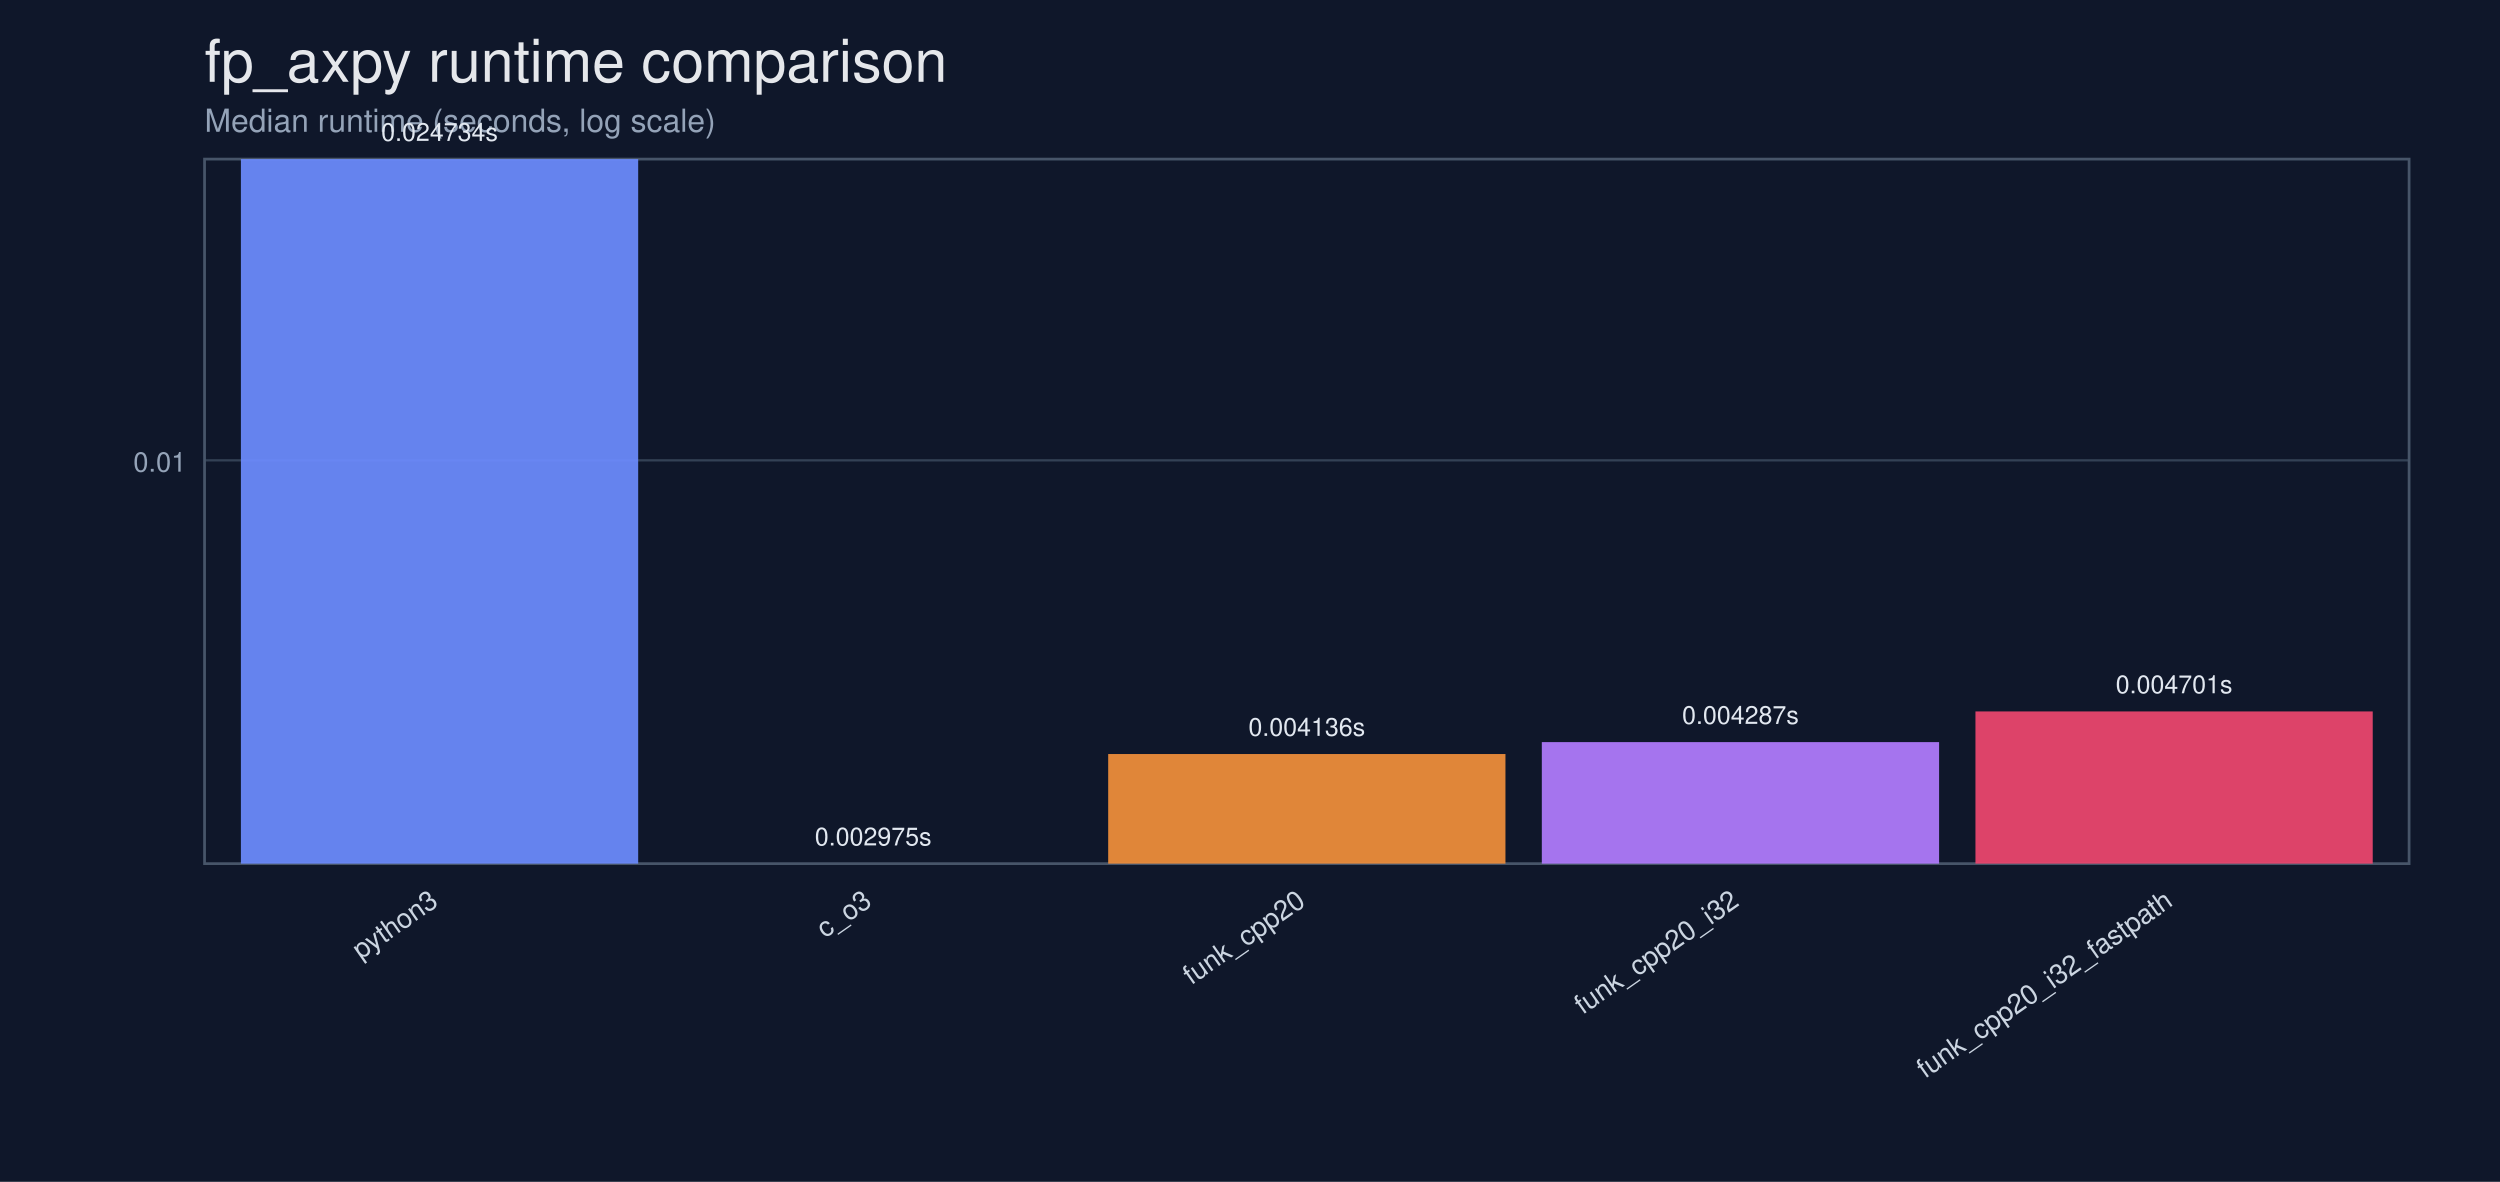
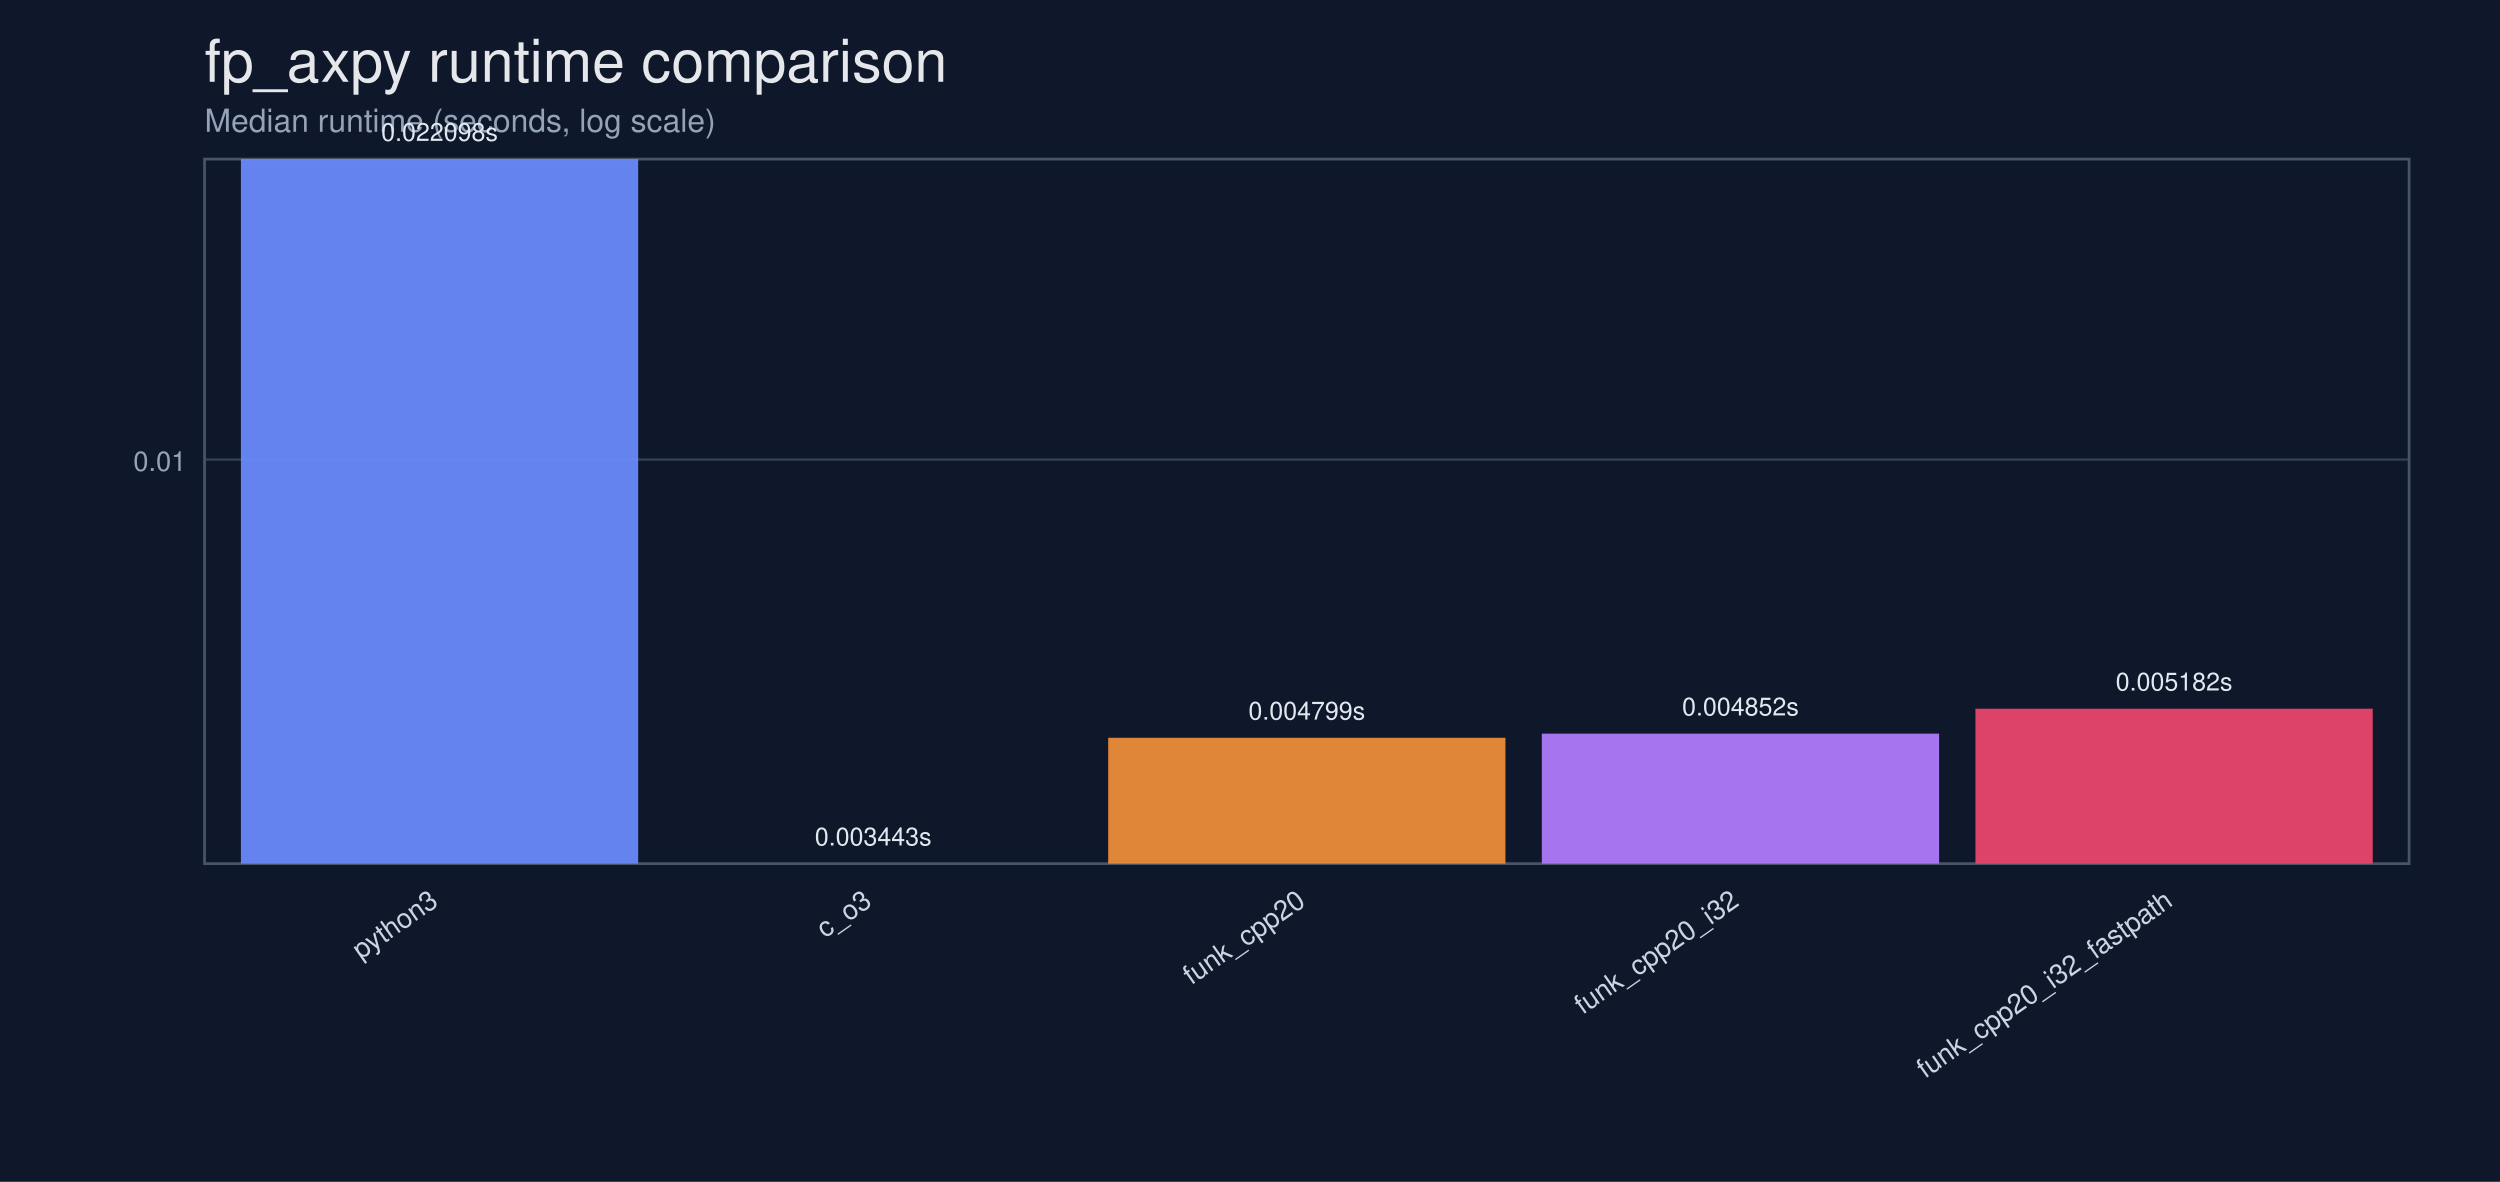
<svg xmlns="http://www.w3.org/2000/svg" width="1100" height="520" viewBox="0 0 1100 520">
  <rect width="100%" height="100%" fill="#0f172a" />
  <text x="90" y="36" fill="#e5e7eb" font-size="26" font-family="Helvetica, Arial">fp_axpy runtime comparison</text>
  <text x="90" y="58" fill="#94a3b8" font-size="14" font-family="Helvetica, Arial">Median runtime (seconds, log scale)</text>
-   <line x1="90" y1="202.55" x2="1060" y2="202.55" stroke="#334155" stroke-width="1" />
-   <text x="82" y="207.55" text-anchor="end" fill="#94a3b8" font-size="12" font-family="Helvetica, Arial">0.01</text>
+   <line x1="90" y1="202.21" x2="1060" y2="202.21" stroke="#334155" stroke-width="1" />
+   <text x="82" y="207.21" text-anchor="end" fill="#94a3b8" font-size="12" font-family="Helvetica, Arial">0.01</text>
  <rect x="90" y="70" width="970" height="310" fill="none" stroke="#475569" stroke-width="1.2" />
  <rect x="106.00" y="70.00" width="174.80" height="310.00" fill="#6c8cff" opacity="0.92" />
-   <text x="193.40" y="62.00" text-anchor="middle" fill="#e2e8f0" font-size="11" font-family="Helvetica, Arial">0.024734s</text>
+   <text x="193.40" y="62.00" text-anchor="middle" fill="#e2e8f0" font-size="11" font-family="Helvetica, Arial">0.022098s</text>
  <text x="193.40" y="398.00" text-anchor="end" transform="rotate(-35 193.40,398.00)" fill="#cbd5e1" font-size="12" font-family="Helvetica, Arial">python3</text>
  <rect x="296.80" y="380.00" width="174.80" height="0.00" fill="#46b3a9" opacity="0.92" />
-   <text x="384.20" y="372.00" text-anchor="middle" fill="#e2e8f0" font-size="11" font-family="Helvetica, Arial">0.002975s</text>
+   <text x="384.20" y="372.00" text-anchor="middle" fill="#e2e8f0" font-size="11" font-family="Helvetica, Arial">0.003443s</text>
  <text x="384.20" y="398.00" text-anchor="end" transform="rotate(-35 384.20,398.00)" fill="#cbd5e1" font-size="12" font-family="Helvetica, Arial">c_o3</text>
-   <rect x="487.60" y="331.77" width="174.80" height="48.23" fill="#f28f3b" opacity="0.92" />
-   <text x="575.00" y="323.77" text-anchor="middle" fill="#e2e8f0" font-size="11" font-family="Helvetica, Arial">0.004136s</text>
+   <rect x="487.60" y="324.63" width="174.80" height="55.37" fill="#f28f3b" opacity="0.92" />
+   <text x="575.00" y="316.63" text-anchor="middle" fill="#e2e8f0" font-size="11" font-family="Helvetica, Arial">0.004799s</text>
  <text x="575.00" y="398.00" text-anchor="end" transform="rotate(-35 575.00,398.00)" fill="#cbd5e1" font-size="12" font-family="Helvetica, Arial">funk_cpp20</text>
-   <rect x="678.40" y="326.53" width="174.80" height="53.47" fill="#b27cff" opacity="0.92" />
-   <text x="765.80" y="318.53" text-anchor="middle" fill="#e2e8f0" font-size="11" font-family="Helvetica, Arial">0.004287s</text>
+   <rect x="678.40" y="322.80" width="174.80" height="57.20" fill="#b27cff" opacity="0.92" />
+   <text x="765.80" y="314.80" text-anchor="middle" fill="#e2e8f0" font-size="11" font-family="Helvetica, Arial">0.004852s</text>
  <text x="765.80" y="398.00" text-anchor="end" transform="rotate(-35 765.80,398.00)" fill="#cbd5e1" font-size="12" font-family="Helvetica, Arial">funk_cpp20_i32</text>
-   <rect x="869.20" y="313.03" width="174.80" height="66.97" fill="#ef476f" opacity="0.92" />
-   <text x="956.60" y="305.03" text-anchor="middle" fill="#e2e8f0" font-size="11" font-family="Helvetica, Arial">0.004701s</text>
+   <rect x="869.20" y="311.83" width="174.80" height="68.17" fill="#ef476f" opacity="0.92" />
+   <text x="956.60" y="303.83" text-anchor="middle" fill="#e2e8f0" font-size="11" font-family="Helvetica, Arial">0.005182s</text>
  <text x="956.60" y="398.00" text-anchor="end" transform="rotate(-35 956.60,398.00)" fill="#cbd5e1" font-size="12" font-family="Helvetica, Arial">funk_cpp20_i32_fastpath</text>
</svg>
